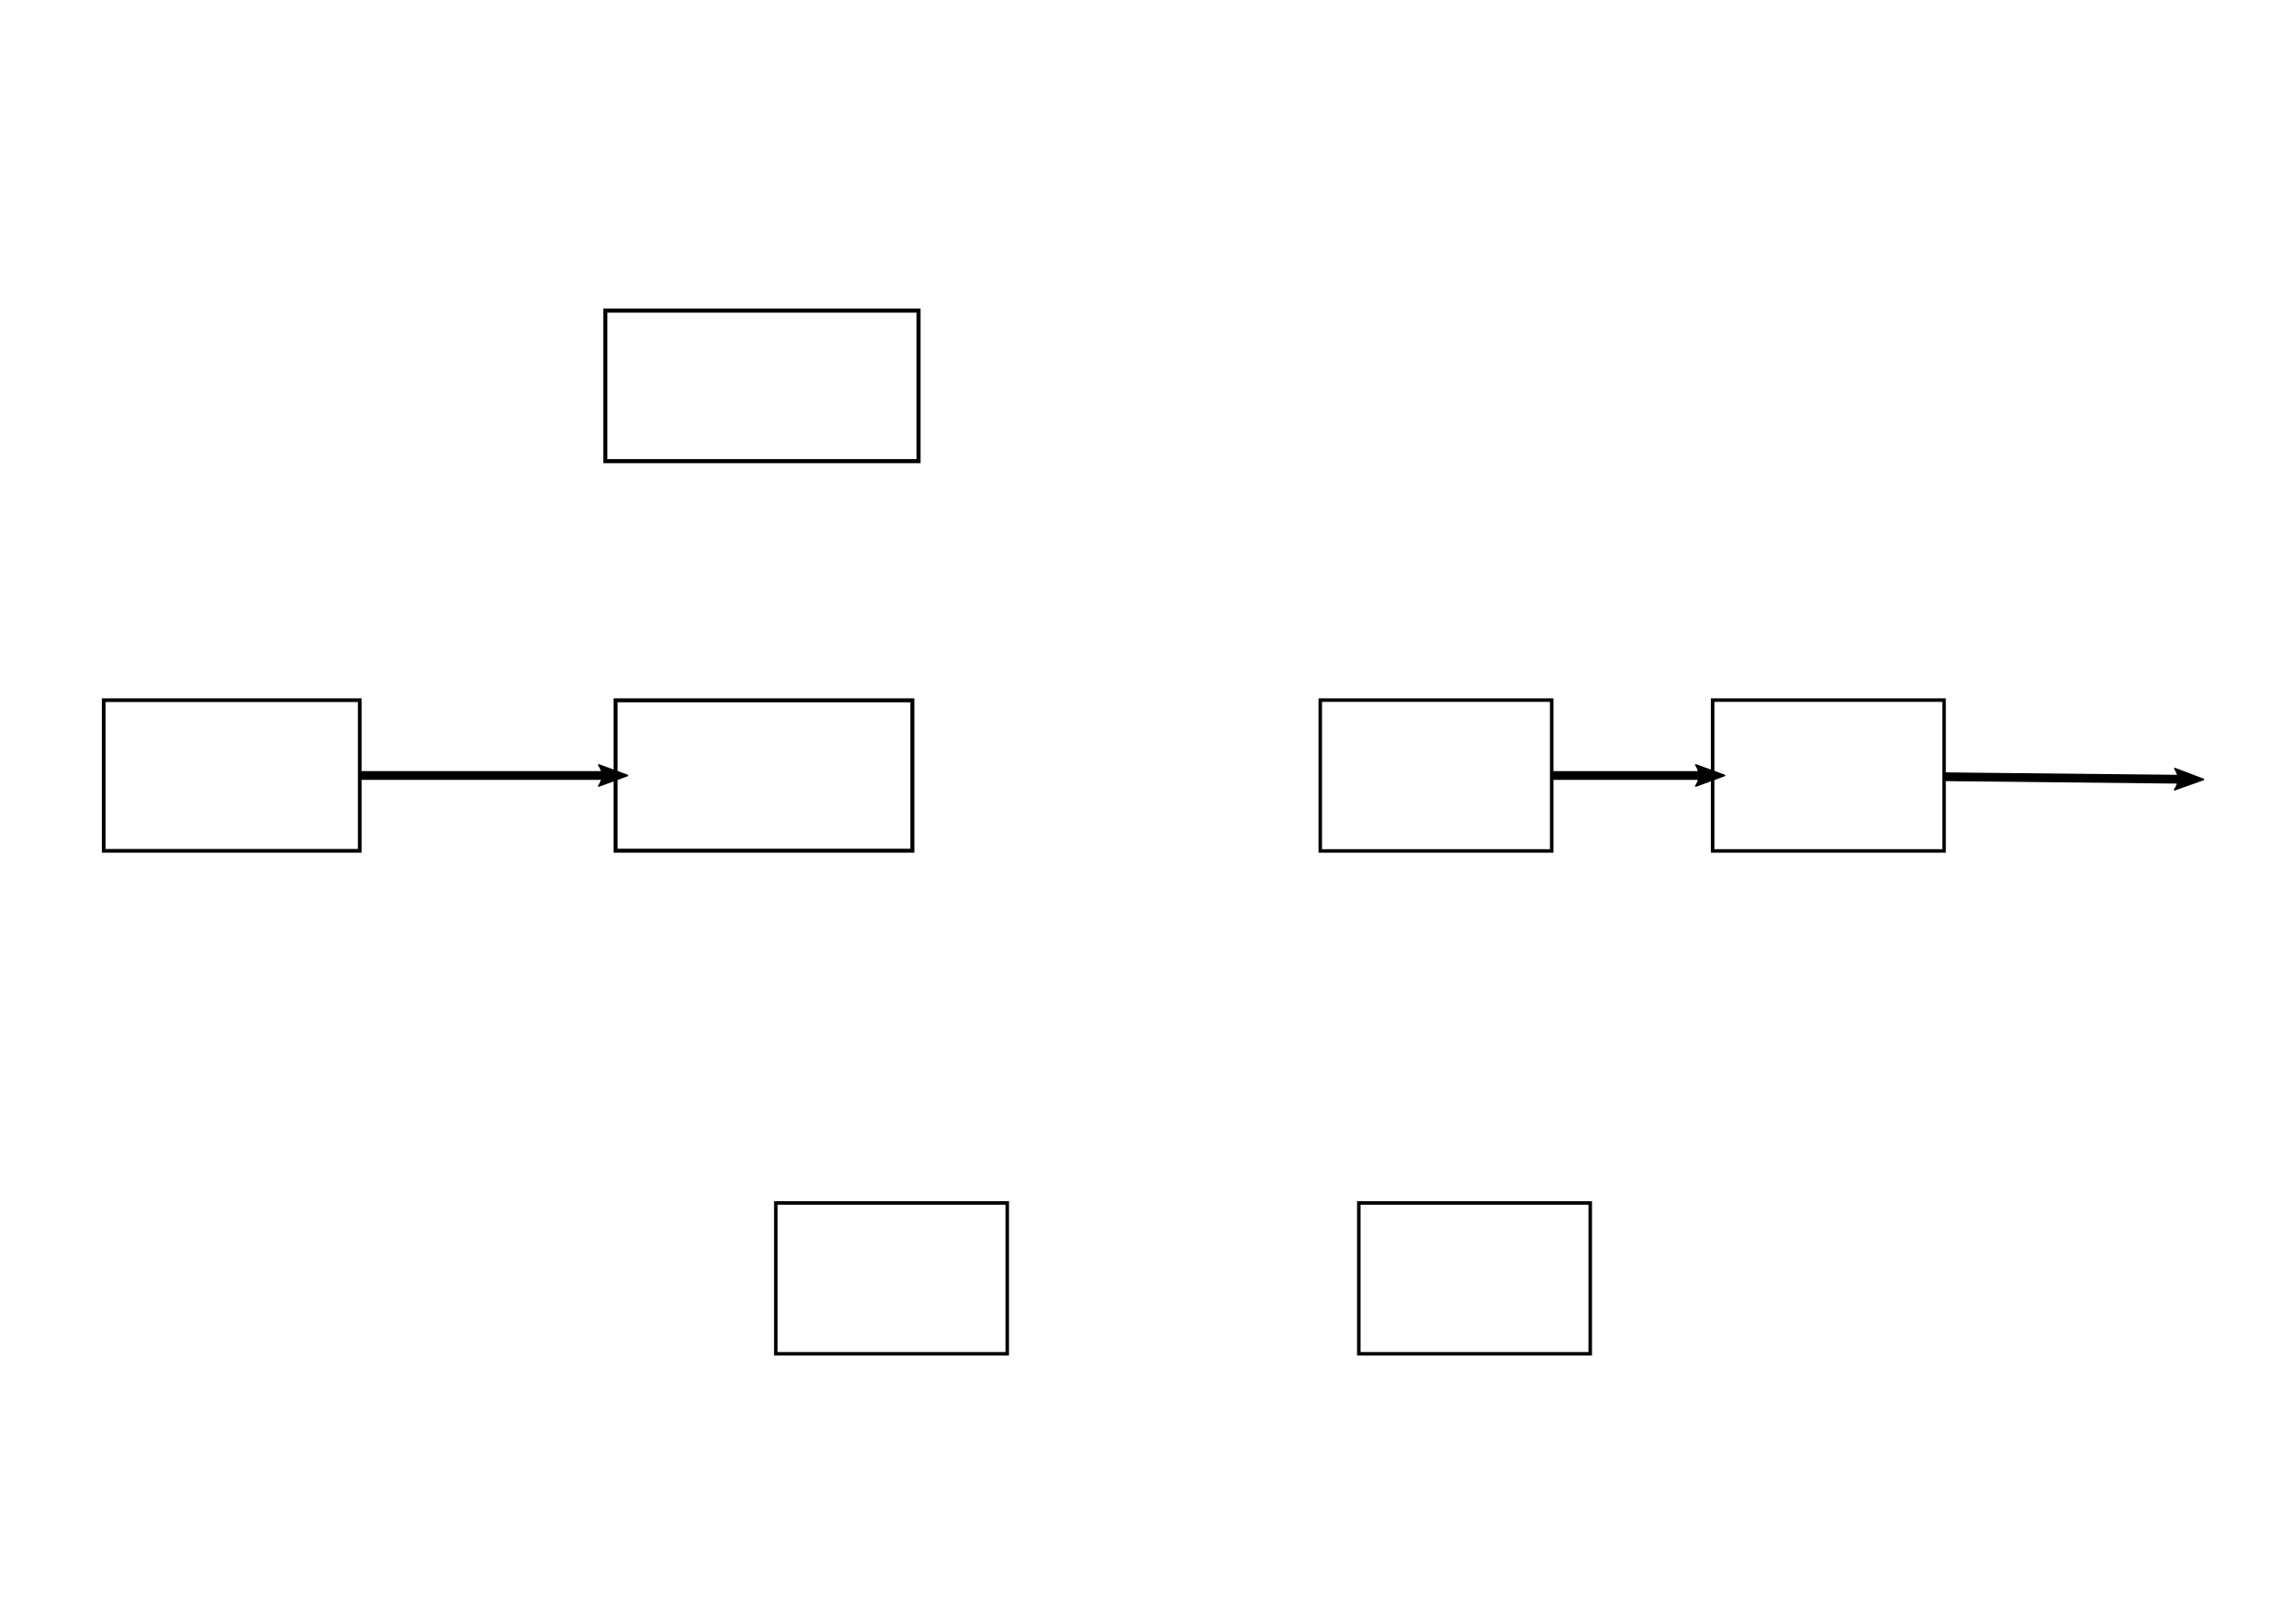
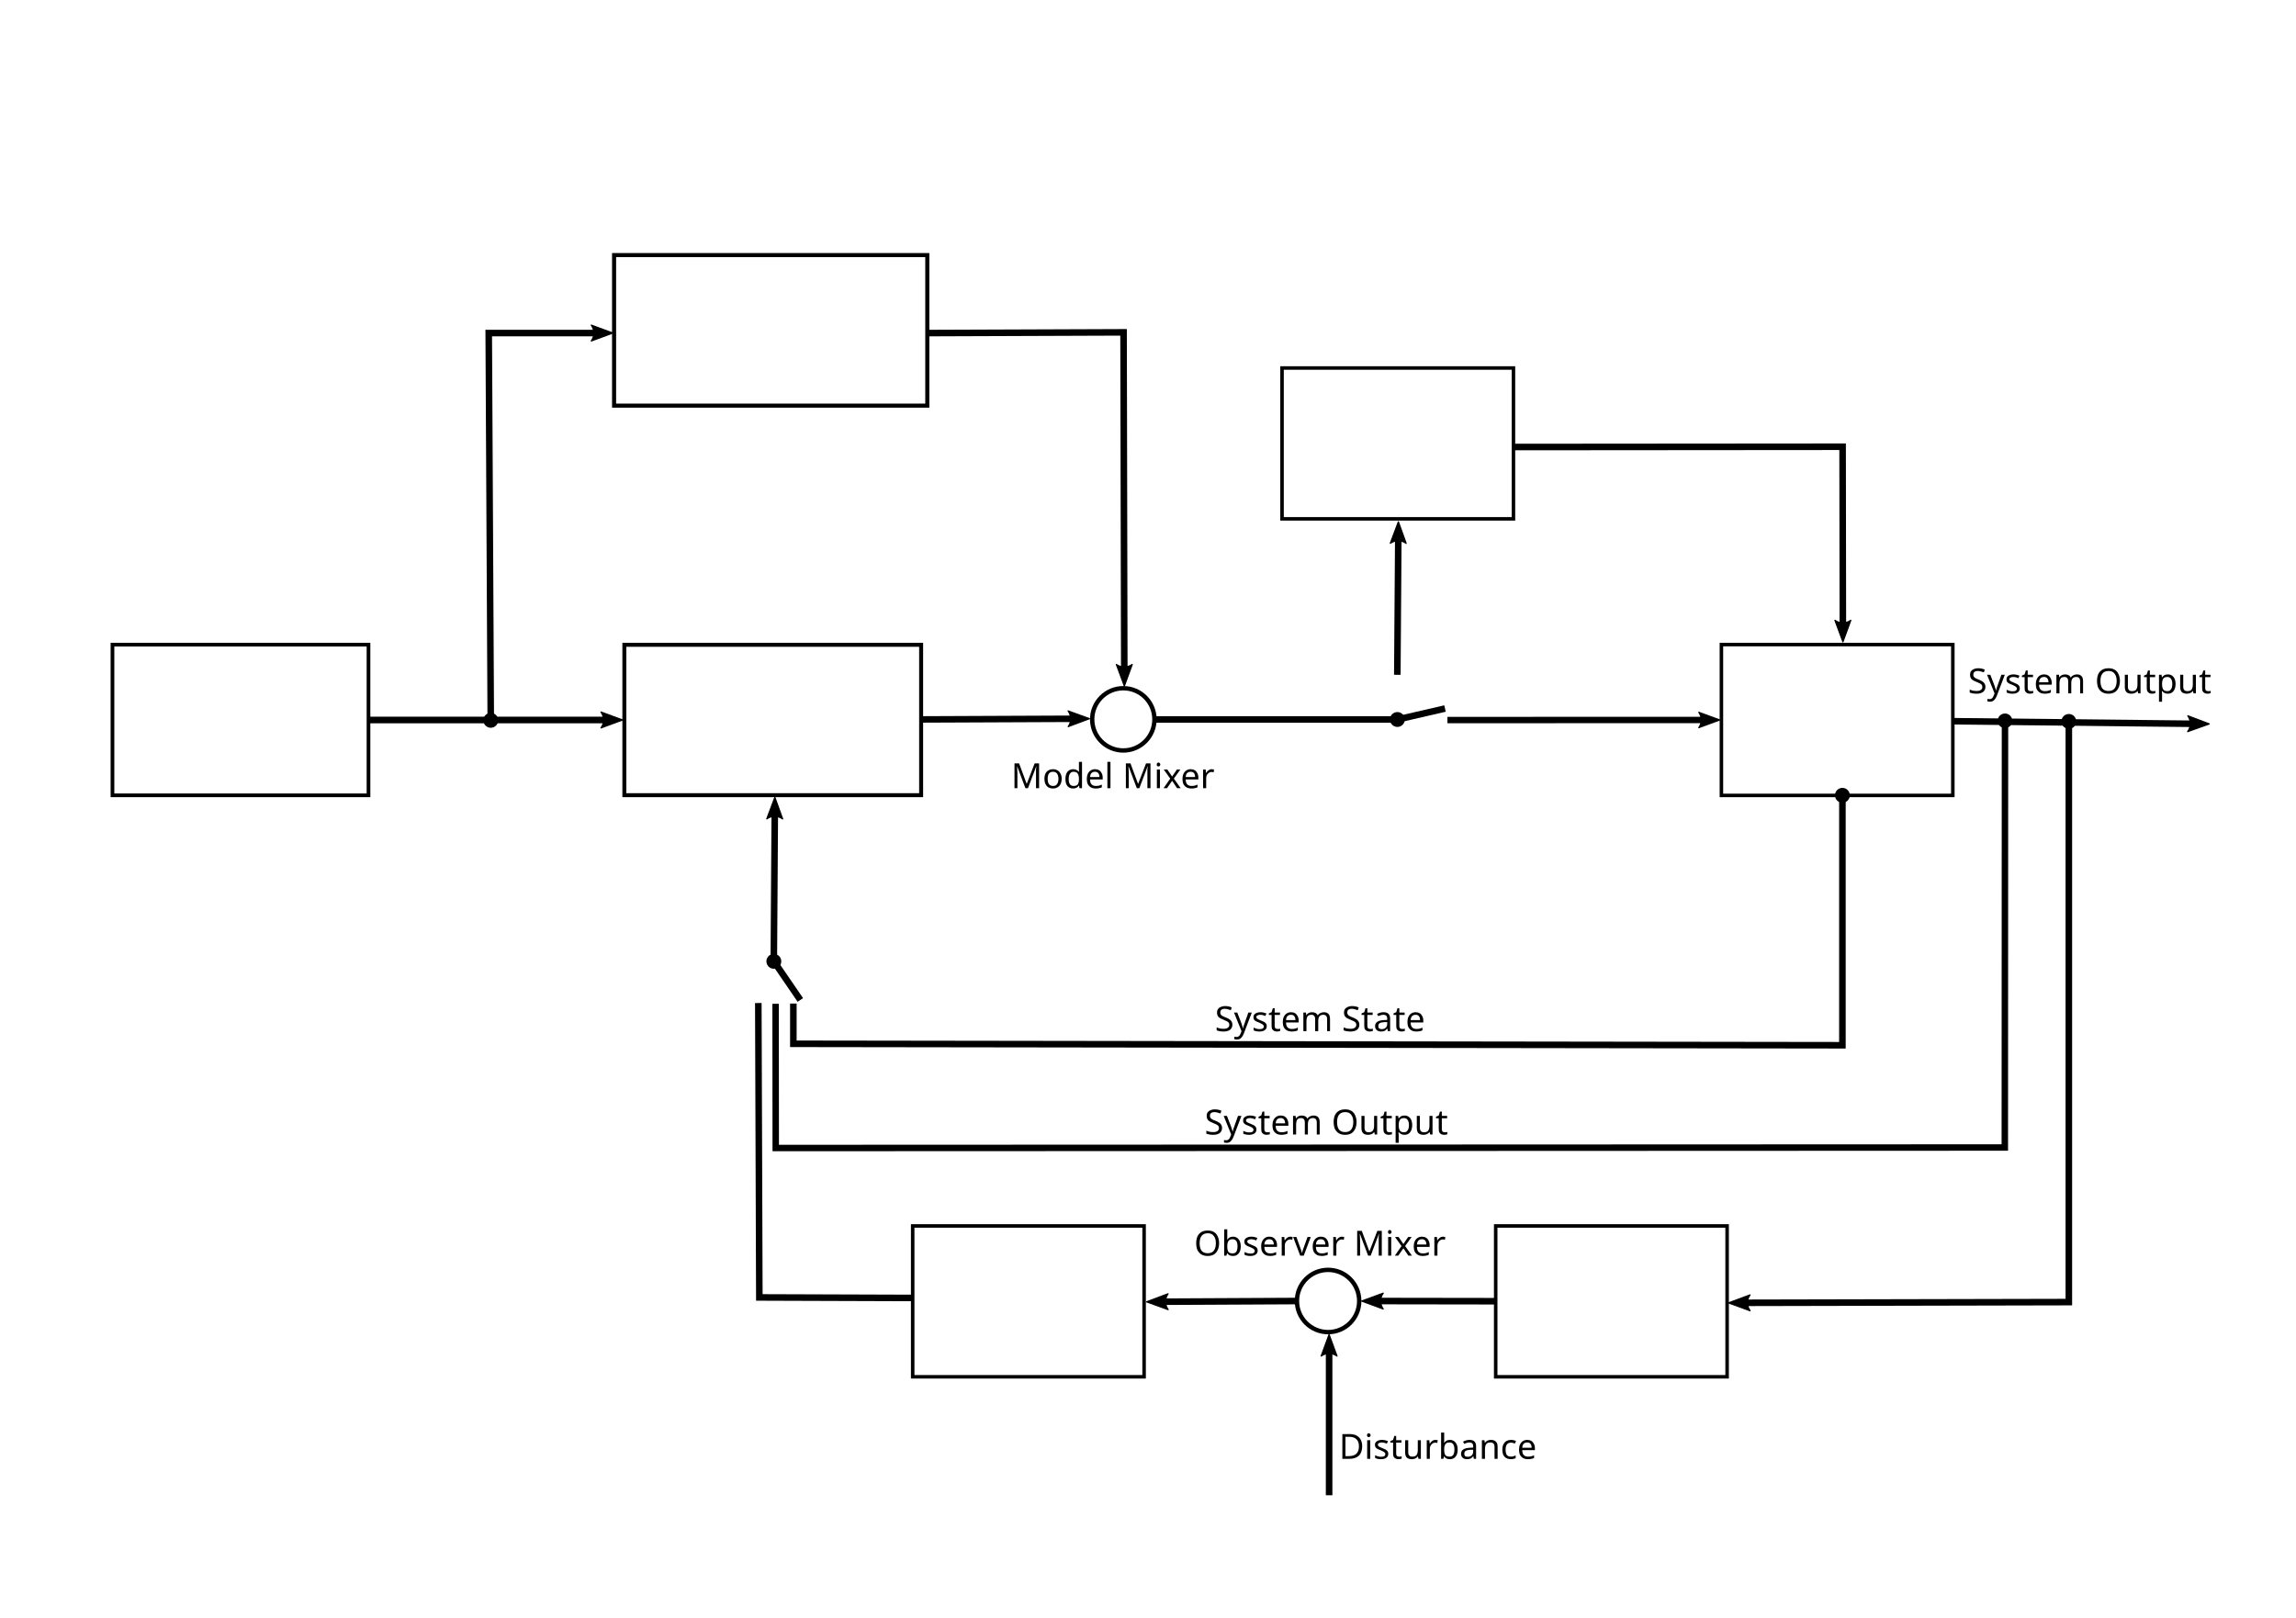
<svg xmlns="http://www.w3.org/2000/svg" width="210mm" height="148mm" viewBox="0 0 210 148" version="1.1" id="svg3707">
  <defs id="defs3701">
+     <marker style="overflow:visible;" id="marker2389" refX="0.0" refY="0.0" orient="auto">
+       <path transform="scale(0.3) rotate(180) translate(-2.3,0)" d="M 8.719,4.034 L -2.207,0.016 L 8.719,-4.002 C 6.973,-1.63 6.983,1.616 8.719,4.034 z " style="fill-rule:evenodd;stroke-width:0.625;stroke-linejoin:round;stroke:#000000;stroke-opacity:1;fill:#000000;fill-opacity:1" id="path2387" />
+     </marker>
+     <marker orient="auto" refY="0.0" refX="0.0" id="marker2227" style="overflow:visible;">
+       <path id="path2225" style="fill-rule:evenodd;stroke-width:0.625;stroke-linejoin:round;stroke:#000000;stroke-opacity:1;fill:#000000;fill-opacity:1" d="M 8.719,4.034 L -2.207,0.016 L 8.719,-4.002 C 6.973,-1.63 6.983,1.616 8.719,4.034 z " transform="scale(0.3) rotate(180) translate(-2.3,0)" />
+     </marker>
+     <marker orient="auto" refY="0.0" refX="0.0" id="marker1099" style="overflow:visible">
+       <path id="path1097" d="M -2.5,-1.0 C -2.5,1.76 -4.74,4.0 -7.5,4.0 C -10.26,4.0 -12.5,1.76 -12.5,-1.0 C -12.5,-3.76 -10.26,-6.0 -7.5,-6.0 C -4.74,-6.0 -2.5,-3.76 -2.5,-1.0 z " style="fill-rule:evenodd;stroke:#000000;stroke-width:1pt;stroke-opacity:1;fill:#000000;fill-opacity:1" transform="scale(0.2) translate(7.4, 1)" />
+     </marker>
+     <marker style="overflow:visible;" id="marker5445" refX="0.0" refY="0.0" orient="auto">
+       <path transform="scale(0.3) rotate(180) translate(-2.3,0)" d="M 8.719,4.034 L -2.207,0.016 L 8.719,-4.002 C 6.973,-1.63 6.983,1.616 8.719,4.034 z " style="fill-rule:evenodd;stroke-width:0.625;stroke-linejoin:round;stroke:#000000;stroke-opacity:1;fill:#000000;fill-opacity:1" id="path5443" />
+     </marker>
+     <marker style="overflow:visible" id="marker5297" refX="0.0" refY="0.0" orient="auto">
+       <path transform="scale(0.2) translate(7.4, 1)" style="fill-rule:evenodd;stroke:#000000;stroke-width:1pt;stroke-opacity:1;fill:#000000;fill-opacity:1" d="M -2.5,-1.0 C -2.5,1.76 -4.74,4.0 -7.5,4.0 C -10.26,4.0 -12.5,1.76 -12.5,-1.0 C -12.5,-3.76 -10.26,-6.0 -7.5,-6.0 C -4.74,-6.0 -2.5,-3.76 -2.5,-1.0 z " id="path5295" />
+     </marker>
+     <marker style="overflow:visible" id="marker5015" refX="0.0" refY="0.0" orient="auto">
+       <path transform="scale(0.2) translate(7.4, 1)" style="fill-rule:evenodd;stroke:#000000;stroke-width:1pt;stroke-opacity:1;fill:#000000;fill-opacity:1" d="M -2.5,-1.0 C -2.5,1.76 -4.74,4.0 -7.5,4.0 C -10.26,4.0 -12.5,1.76 -12.5,-1.0 C -12.5,-3.76 -10.26,-6.0 -7.5,-6.0 C -4.74,-6.0 -2.5,-3.76 -2.5,-1.0 z " id="path5013" />
+     </marker>
+     <marker orient="auto" refY="0.0" refX="0.0" id="marker4823" style="overflow:visible">
+       <path id="path4821" d="M -2.5,-1.0 C -2.5,1.76 -4.74,4.0 -7.5,4.0 C -10.26,4.0 -12.5,1.76 -12.5,-1.0 C -12.5,-3.76 -10.26,-6.0 -7.5,-6.0 C -4.74,-6.0 -2.5,-3.76 -2.5,-1.0 z " style="fill-rule:evenodd;stroke:#000000;stroke-width:1pt;stroke-opacity:1;fill:#000000;fill-opacity:1" transform="scale(0.2) translate(7.4, 1)" />
+     </marker>
+     <marker style="overflow:visible;" id="marker4553" refX="0.0" refY="0.0" orient="auto">
+       <path transform="scale(0.3) rotate(180) translate(-2.3,0)" d="M 8.719,4.034 L -2.207,0.016 L 8.719,-4.002 C 6.973,-1.63 6.983,1.616 8.719,4.034 z " style="fill-rule:evenodd;stroke-width:0.625;stroke-linejoin:round;stroke:#000000;stroke-opacity:1;fill:#000000;fill-opacity:1" id="path4551" />
+     </marker>
+     <marker style="overflow:visible;" id="marker4241" refX="0.0" refY="0.0" orient="auto">
+       <path transform="scale(0.3) rotate(180) translate(-2.3,0)" d="M 8.719,4.034 L -2.207,0.016 L 8.719,-4.002 C 6.973,-1.63 6.983,1.616 8.719,4.034 z " style="fill-rule:evenodd;stroke-width:0.625;stroke-linejoin:round;stroke:#000000;stroke-opacity:1;fill:#000000;fill-opacity:1" id="path4239" />
+     </marker>
+     <marker style="overflow:visible;" id="marker4009" refX="0.0" refY="0.0" orient="auto">
+       <path transform="scale(0.3) rotate(180) translate(-2.3,0)" d="M 8.719,4.034 L -2.207,0.016 L 8.719,-4.002 C 6.973,-1.63 6.983,1.616 8.719,4.034 z " style="fill-rule:evenodd;stroke-width:0.625;stroke-linejoin:round;stroke:#000000;stroke-opacity:1;fill:#000000;fill-opacity:1" id="path4007" />
+     </marker>
+     <marker style="overflow:visible" id="marker3250" refX="0.0" refY="0.0" orient="auto">
+       <path transform="scale(0.2) translate(7.4, 1)" style="fill-rule:evenodd;stroke:#000000;stroke-width:1pt;stroke-opacity:1;fill:#000000;fill-opacity:1" d="M -2.5,-1.0 C -2.5,1.76 -4.74,4.0 -7.5,4.0 C -10.26,4.0 -12.5,1.76 -12.5,-1.0 C -12.5,-3.76 -10.26,-6.0 -7.5,-6.0 C -4.74,-6.0 -2.5,-3.76 -2.5,-1.0 z " id="path3248" />
+     </marker>
+     <marker orient="auto" refY="0.0" refX="0.0" id="marker2814" style="overflow:visible;">
+       <path id="path2812" style="fill-rule:evenodd;stroke-width:0.625;stroke-linejoin:round;stroke:#000000;stroke-opacity:1;fill:#000000;fill-opacity:1" d="M 8.719,4.034 L -2.207,0.016 L 8.719,-4.002 C 6.973,-1.63 6.983,1.616 8.719,4.034 z " transform="scale(0.3) rotate(180) translate(-2.3,0)" />
+     </marker>
+     <marker orient="auto" refY="0.0" refX="0.0" id="marker2604" style="overflow:visible;">
+       <path id="path2602" style="fill-rule:evenodd;stroke-width:0.625;stroke-linejoin:round;stroke:#000000;stroke-opacity:1;fill:#000000;fill-opacity:1" d="M 8.719,4.034 L -2.207,0.016 L 8.719,-4.002 C 6.973,-1.63 6.983,1.616 8.719,4.034 z " transform="scale(0.3) rotate(180) translate(-2.3,0)" />
+     </marker>
+     <marker orient="auto" refY="0.0" refX="0.0" id="marker2314" style="overflow:visible;">
+       <path id="path2312" style="fill-rule:evenodd;stroke-width:0.625;stroke-linejoin:round;stroke:#000000;stroke-opacity:1;fill:#000000;fill-opacity:1" d="M 8.719,4.034 L -2.207,0.016 L 8.719,-4.002 C 6.973,-1.63 6.983,1.616 8.719,4.034 z " transform="scale(0.3) rotate(180) translate(-2.3,0)" />
+     </marker>
+     <marker orient="auto" refY="0.0" refX="0.0" id="marker2232" style="overflow:visible;">
+       <path id="path2230" style="fill-rule:evenodd;stroke-width:0.625;stroke-linejoin:round;stroke:#000000;stroke-opacity:1;fill:#000000;fill-opacity:1" d="M 8.719,4.034 L -2.207,0.016 L 8.719,-4.002 C 6.973,-1.63 6.983,1.616 8.719,4.034 z " transform="scale(0.3) rotate(180) translate(-2.3,0)" />
+     </marker>
+     <marker orient="auto" refY="0.0" refX="0.0" id="DotS" style="overflow:visible">
+       <path id="path985" d="M -2.5,-1.0 C -2.5,1.76 -4.74,4.0 -7.5,4.0 C -10.26,4.0 -12.5,1.76 -12.5,-1.0 C -12.5,-3.76 -10.26,-6.0 -7.5,-6.0 C -4.74,-6.0 -2.5,-3.76 -2.5,-1.0 z " style="fill-rule:evenodd;stroke:#000000;stroke-width:1pt;stroke-opacity:1;fill:#000000;fill-opacity:1" transform="scale(0.2) translate(7.4, 1)" />
+     </marker>
+     <marker orient="auto" refY="0.0" refX="0.0" id="DotM" style="overflow:visible">
+       <path id="path982" d="M -2.5,-1.0 C -2.5,1.76 -4.74,4.0 -7.5,4.0 C -10.26,4.0 -12.5,1.76 -12.5,-1.0 C -12.5,-3.76 -10.26,-6.0 -7.5,-6.0 C -4.74,-6.0 -2.5,-3.76 -2.5,-1.0 z " style="fill-rule:evenodd;stroke:#000000;stroke-width:1pt;stroke-opacity:1;fill:#000000;fill-opacity:1" transform="scale(0.4) translate(7.4, 1)" />
+     </marker>
+     <marker style="overflow:visible;" id="marker1504" refX="0.0" refY="0.0" orient="auto">
+       <path transform="scale(0.3) rotate(180) translate(-2.3,0)" d="M 8.719,4.034 L -2.207,0.016 L 8.719,-4.002 C 6.973,-1.63 6.983,1.616 8.719,4.034 z " style="fill-rule:evenodd;stroke-width:0.625;stroke-linejoin:round;stroke:#000000;stroke-opacity:1;fill:#000000;fill-opacity:1" id="path1502" />
+     </marker>
    <marker orient="auto" refY="0.0" refX="0.0" id="marker5710" style="overflow:visible;">
      <path id="path5708" style="fill-rule:evenodd;stroke-width:0.625;stroke-linejoin:round;stroke:#000000;stroke-opacity:1;fill:#000000;fill-opacity:1" d="M 8.719,4.034 L -2.207,0.016 L 8.719,-4.002 C 6.973,-1.63 6.983,1.616 8.719,4.034 z " transform="scale(0.3) rotate(180) translate(-2.3,0)" />
    </marker>
    <marker orient="auto" refY="0.0" refX="0.0" id="marker5644" style="overflow:visible;">
      <path id="path5642" style="fill-rule:evenodd;stroke-width:0.625;stroke-linejoin:round;stroke:#000000;stroke-opacity:1;fill:#000000;fill-opacity:1" d="M 8.719,4.034 L -2.207,0.016 L 8.719,-4.002 C 6.973,-1.63 6.983,1.616 8.719,4.034 z " transform="scale(0.3) rotate(180) translate(-2.3,0)" />
    </marker>
    <marker orient="auto" refY="0.0" refX="0.0" id="Arrow2Send" style="overflow:visible;">
      <path id="path4867" style="fill-rule:evenodd;stroke-width:0.625;stroke-linejoin:round;stroke:#000000;stroke-opacity:1;fill:#000000;fill-opacity:1" d="M 8.719,4.034 L -2.207,0.016 L 8.719,-4.002 C 6.973,-1.63 6.983,1.616 8.719,4.034 z " transform="scale(0.3) rotate(180) translate(-2.3,0)" />
    </marker>
    <marker orient="auto" refY="0.0" refX="0.0" id="Arrow1Send" style="overflow:visible;">
      <path id="path4849" d="M 0.0,0.0 L 5.0,-5.0 L -12.5,0.0 L 5.0,5.0 L 0.0,0.0 z " style="fill-rule:evenodd;stroke:#000000;stroke-width:1pt;stroke-opacity:1;fill:#000000;fill-opacity:1" transform="scale(0.2) rotate(180) translate(6,0)" />
    </marker>
    <marker orient="auto" refY="0.0" refX="0.0" id="Arrow2Mend" style="overflow:visible;">
      <path id="path4861" style="fill-rule:evenodd;stroke-width:0.625;stroke-linejoin:round;stroke:#000000;stroke-opacity:1;fill:#000000;fill-opacity:1" d="M 8.719,4.034 L -2.207,0.016 L 8.719,-4.002 C 6.973,-1.63 6.983,1.616 8.719,4.034 z " transform="scale(0.6) rotate(180) translate(0,0)" />
    </marker>
    <marker orient="auto" refY="0.0" refX="0.0" id="Arrow2Lend" style="overflow:visible;">
      <path id="path4855" style="fill-rule:evenodd;stroke-width:0.625;stroke-linejoin:round;stroke:#000000;stroke-opacity:1;fill:#000000;fill-opacity:1" d="M 8.719,4.034 L -2.207,0.016 L 8.719,-4.002 C 6.973,-1.63 6.983,1.616 8.719,4.034 z " transform="scale(1.1) rotate(180) translate(1,0)" />
    </marker>
  </defs>
  <g id="layer1" transform="translate(0,-149)">
    <flowRoot transform="matrix(0.2645833,0,0,0.2645833,0,149)" style="font-style:normal;font-weight:normal;font-size:40px;line-height:1.25;font-family:sans-serif;letter-spacing:0px;word-spacing:0px;fill:#000000;fill-opacity:1;stroke:none" id="flowRoot4543" xml:space="preserve">
      <flowRegion id="flowRegion4545">
        <rect y="99.37" x="231.429" height="47.857" width="8.571" id="rect4547" />
      </flowRegion>
      <flowPara id="flowPara4549">Fee</flowPara>
    </flowRoot>
    <flowRoot transform="matrix(0.2645833,0,0,0.2645833,0,149)" style="font-style:normal;font-weight:normal;font-size:16px;line-height:1.25;font-family:sans-serif;letter-spacing:0px;word-spacing:0px;fill:#000000;fill-opacity:1;stroke:#000000;stroke-opacity:1" id="flowRoot4591" xml:space="preserve">
      <flowRegion style="stroke:#000000;stroke-opacity:1" id="flowRegion4593">
        <rect style="stroke:#000000;stroke-opacity:1" y="84.37" x="38.571" height="65.714" width="110.714" id="rect4595" />
      </flowRegion>
      <flowPara id="flowPara4597" />
    </flowRoot>
-     <g id="g4741" transform="translate(-5.480655,-1.133929)">
+     <g id="g4741" transform="translate(-4.678846,-6.21205)">
      <rect style="fill:none;stroke:#000000;stroke-width:0.337;stroke-miterlimit:4;stroke-dasharray:none;stroke-opacity:1" y="214.183" x="14.966" height="13.782" width="23.417" id="rect3709" />
      <flowRoot xml:space="preserve" id="flowRoot4617" style="font-style:normal;font-weight:normal;font-size:16px;line-height:1.25;font-family:sans-serif;text-align:center;letter-spacing:0px;word-spacing:0px;text-anchor:middle;fill:#000000;fill-opacity:1;stroke:none" transform="matrix(0.2645833,0,0,0.2645833,5.480655,154.4585)">
        <flowRegion id="flowRegion4619" style="text-align:center;text-anchor:middle">
          <rect id="rect4621" width="88.505" height="52.09" x="35.851" y="242.076" style="text-align:center;text-anchor:middle" />
        </flowRegion>
        <flowPara id="flowPara4625">Trajectory</flowPara>
      </flowRoot>
    </g>
-     <g id="g4748" transform="translate(-5.480655,-1.133929)">
+     <g id="g4748" transform="translate(-4.678846,-6.21205)">
      <rect id="rect4520" width="27.144" height="13.756" x="61.785" y="214.196" style="fill:none;stroke:#000000;stroke-width:0.363;stroke-miterlimit:4;stroke-dasharray:none;stroke-opacity:1" />
      <flowRoot xml:space="preserve" id="flowRoot4636" style="font-style:normal;font-weight:normal;font-size:16px;line-height:1.25;font-family:sans-serif;text-align:center;letter-spacing:0px;word-spacing:0px;text-anchor:middle;fill:#000000;fill-opacity:1;stroke:none" transform="matrix(0.2645833,0,0,0.2645833,5.480655,154.9761)">
        <flowRegion id="flowRegion4638" style="text-align:center;text-anchor:middle">
          <rect id="rect4640" width="102.59" height="52.065" x="212.803" y="242.088" style="text-align:center;text-anchor:middle" />
        </flowRegion>
        <flowPara id="flowPara4642">Controller</flowPara>
      </flowRoot>
    </g>
-     <g id="g4824">
+     <g id="g4824" transform="translate(0.8018086,-5.078121)">
      <rect id="rect4524" width="28.647" height="13.77" x="55.365" y="177.413" style="fill:none;stroke:#000000;stroke-width:0.373;stroke-miterlimit:4;stroke-dasharray:none;stroke-opacity:1" />
      <flowRoot xml:space="preserve" id="flowRoot4651" style="font-style:normal;font-weight:normal;font-size:16px;line-height:1.25;font-family:sans-serif;text-align:center;letter-spacing:0px;word-spacing:0px;text-anchor:middle;fill:#000000;fill-opacity:1;stroke:none" transform="matrix(0.2645833,0,0,0.2645833,0,153.7818)">
        <flowRegion id="flowRegion4653" style="text-align:center;text-anchor:middle">
          <rect id="rect4655" width="108.272" height="52.045" x="209.254" y="107.386" style="text-align:center;text-anchor:middle" />
        </flowRegion>
        <flowPara id="flowPara4657">Feedforward</flowPara>
      </flowRoot>
    </g>
-     <g id="g4755" transform="translate(-5.480655,-1.133929)">
+     <g id="g4755" transform="translate(-8.978373,-31.51193)">
      <rect style="fill:none;stroke:#000000;stroke-width:0.321;stroke-miterlimit:4;stroke-dasharray:none;stroke-opacity:1" y="214.175" x="126.238" height="13.799" width="21.166" id="rect4522" />
      <flowRoot xml:space="preserve" id="flowRoot4674" style="font-style:normal;font-weight:normal;font-size:16px;line-height:1.25;font-family:sans-serif;text-align:center;letter-spacing:0px;word-spacing:0px;text-anchor:middle;fill:#000000;fill-opacity:1;stroke:none" transform="matrix(0.2645833,0,0,0.2645833,5.480655,154.9874)">
        <flowRegion id="flowRegion4676" style="text-align:center;text-anchor:middle">
          <rect id="rect4678" width="79.996" height="52.152" x="456.405" y="242.045" style="text-align:center;text-anchor:middle" />
        </flowRegion>
        <flowPara id="flowPara4680">Limiter</flowPara>
      </flowRoot>
    </g>
-     <g id="g4762" transform="translate(-5.480655,-1.133929)">
+     <g id="g4762" transform="translate(-4.678846,-6.21205)">
      <rect id="rect4526" width="21.166" height="13.799" x="162.125" y="214.175" style="fill:none;stroke:#000000;stroke-width:0.321;stroke-miterlimit:4;stroke-dasharray:none;stroke-opacity:1" />
      <flowRoot xml:space="preserve" id="flowRoot4682" style="font-style:normal;font-weight:normal;font-size:16px;line-height:1.25;font-family:sans-serif;text-align:center;letter-spacing:0px;word-spacing:0px;text-anchor:middle;fill:#000000;fill-opacity:1;stroke:none" transform="matrix(0.2645833,0,0,0.2645833,5.480655,154.9874)">
        <flowRegion id="flowRegion4684" style="text-align:center;text-anchor:middle">
          <rect id="rect4686" width="79.996" height="52.152" x="592.041" y="242.045" style="text-align:center;text-anchor:middle" />
        </flowRegion>
        <flowPara id="flowPara4688">Model</flowPara>
      </flowRoot>
    </g>
-     <g id="g4718" transform="translate(-5.480655,-1.133929)">
+     <g id="g4718" transform="translate(7.038416,0.969498)">
      <rect id="rect4530" width="21.166" height="13.799" x="76.439" y="260.175" style="fill:none;stroke:#000000;stroke-width:0.321;stroke-miterlimit:4;stroke-dasharray:none;stroke-opacity:1" />
      <flowRoot xml:space="preserve" id="flowRoot4690" style="font-style:normal;font-weight:normal;font-size:16px;line-height:1.25;font-family:sans-serif;text-align:center;letter-spacing:0px;word-spacing:0px;text-anchor:middle;fill:#000000;fill-opacity:1;stroke:none" transform="matrix(0.2645833,0,0,0.2645833,5.480655,154.2877)">
        <flowRegion id="flowRegion4692" style="text-align:center;text-anchor:middle">
          <rect id="rect4694" width="79.997" height="52.152" x="268.189" y="415.903" style="text-align:center;text-anchor:middle" />
        </flowRegion>
        <flowPara id="flowPara4696">Observer</flowPara>
      </flowRoot>
    </g>
-     <g id="g4711" transform="translate(-5.480655,-1.133929)">
+     <g id="g4711" transform="translate(7.038416,0.969498)">
      <rect style="fill:none;stroke:#000000;stroke-width:0.321;stroke-miterlimit:4;stroke-dasharray:none;stroke-opacity:1" y="260.175" x="129.763" height="13.799" width="21.166" id="rect4528" />
      <flowRoot xml:space="preserve" id="flowRoot4698" style="font-style:normal;font-weight:normal;font-size:16px;line-height:1.25;font-family:sans-serif;text-align:center;letter-spacing:0px;word-spacing:0px;text-anchor:middle;fill:#000000;fill-opacity:1;stroke:none" transform="matrix(0.2645833,0,0,0.2645833,5.480655,154.2877)">
        <flowRegion id="flowRegion4700" style="text-align:center;text-anchor:middle">
          <rect id="rect4702" width="79.996" height="52.152" x="469.727" y="415.903" style="text-align:center;text-anchor:middle" />
        </flowRegion>
        <flowPara id="flowPara4704">Sensor</flowPara>
      </flowRoot>
    </g>
-     <path style="fill:none;fill-rule:evenodd;stroke:#000000;stroke-width:0.8;stroke-linecap:butt;stroke-linejoin:miter;stroke-miterlimit:0;stroke-dasharray:none;stroke-opacity:1;marker-end:url(#Arrow2Send)" d="m 32.903,219.94 23.401,9e-5" id="path5364" />
-     <path style="fill:none;fill-rule:evenodd;stroke:#000000;stroke-width:0.8;stroke-linecap:butt;stroke-linejoin:miter;stroke-miterlimit:4;stroke-dasharray:none;stroke-opacity:1;marker-end:url(#marker5644)" d="m 177.81,220.053 22.642,0.241" id="path5640" />
-     <path style="fill:none;fill-rule:evenodd;stroke:#000000;stroke-width:0.8;stroke-linecap:butt;stroke-linejoin:miter;stroke-opacity:1;stroke-miterlimit:4;stroke-dasharray:none;marker-end:url(#marker5710)" d="m 141.923,219.94 h 14.721" id="path5706" />
+     <path style="fill:none;fill-rule:evenodd;stroke:#000000;stroke-width:0.601;stroke-linecap:butt;stroke-linejoin:miter;stroke-miterlimit:0;stroke-dasharray:none;stroke-opacity:1;marker-end:url(#Arrow2Send)" d="m 33.732,214.862 22.396,9e-5" id="path5364" />
+     <path style="fill:none;fill-rule:evenodd;stroke:#000000;stroke-width:0.6;stroke-linecap:butt;stroke-linejoin:miter;stroke-miterlimit:4;stroke-dasharray:none;stroke-opacity:1;marker-end:url(#marker5644)" d="m 178.612,214.975 22.642,0.241" id="path5640" />
+     <path style="fill:none;fill-rule:evenodd;stroke:#000000;stroke-width:0.583;stroke-linecap:butt;stroke-linejoin:miter;stroke-miterlimit:4;stroke-dasharray:none;stroke-opacity:1;marker-end:url(#marker5710)" d="m 132.387,214.866 24.115,-0.004" id="path5706" />
+     <path style="fill:none;stroke:#000000;stroke-width:0.6;stroke-linecap:butt;stroke-linejoin:miter;stroke-miterlimit:4;stroke-dasharray:none;stroke-opacity:1;marker-start:url(#DotS);marker-end:url(#marker1504)" d="M 44.887,214.881 44.701,179.468 h 10.537" id="path1494" />
+     <circle style="fill:none;fill-opacity:1;stroke:#000000;stroke-width:0.4;stroke-linecap:round;stroke-linejoin:bevel;stroke-miterlimit:4;stroke-dasharray:none;stroke-opacity:1;paint-order:stroke markers fill" id="path2214" cx="102.742" cy="214.803" r="2.847" />
+     <path style="display:inline;fill:none;fill-rule:evenodd;stroke:#000000;stroke-width:0.594;stroke-linecap:butt;stroke-linejoin:miter;stroke-miterlimit:4;stroke-dasharray:none;stroke-opacity:1;marker-end:url(#marker2314)" d="m 84.271,214.81 14.572,-0.062" id="path2220" />
+     <path style="fill:none;stroke:#000000;stroke-width:0.6;stroke-linecap:butt;stroke-linejoin:miter;stroke-miterlimit:4;stroke-dasharray:none;stroke-opacity:1;marker-end:url(#marker2604)" d="m 84.791,179.468 17.974,-0.067 0.067,31.538" id="path2592" />
+     <path style="fill:none;stroke:#000000;stroke-width:0.6;stroke-linecap:butt;stroke-linejoin:miter;stroke-miterlimit:4;stroke-dasharray:none;stroke-opacity:1;marker-mid:url(#marker3250);marker-end:url(#marker2814)" d="m 73.202,240.472 -2.427,-3.545 0.094,-14.174" id="path2804" />
+     <path style="fill:none;stroke:#000000;stroke-width:0.6;stroke-linecap:butt;stroke-linejoin:miter;stroke-miterlimit:4;stroke-dasharray:none;stroke-opacity:1" d="m 83.39,267.731 -13.938,-0.047 -0.094,-26.931" id="path3972" />
+     <circle style="fill:none;fill-opacity:1;stroke:#000000;stroke-width:0.4;stroke-linecap:round;stroke-linejoin:bevel;stroke-miterlimit:4;stroke-dasharray:none;stroke-opacity:1;paint-order:stroke markers fill" id="path2214-8" cx="121.471" cy="268.009" r="2.847" />
+     <path style="fill:none;fill-rule:evenodd;stroke:#000000;stroke-width:0.6;stroke-linecap:butt;stroke-linejoin:miter;stroke-miterlimit:4;stroke-dasharray:none;stroke-opacity:1;marker-end:url(#marker4241)" d="m 136.801,268.03 -11.444,-0.017" id="path3997" />
+     <path style="fill:none;fill-rule:evenodd;stroke:#000000;stroke-width:0.6;stroke-linecap:butt;stroke-linejoin:miter;stroke-miterlimit:4;stroke-dasharray:none;stroke-opacity:1;marker-end:url(#marker4009)" d="m 118.624,268.013 -12.941,0.065" id="path3999" />
+     <path style="fill:none;stroke:#000000;stroke-width:0.6;stroke-linecap:butt;stroke-linejoin:miter;stroke-miterlimit:4;stroke-dasharray:none;stroke-opacity:1;marker-end:url(#marker4553)" d="M 121.565,285.78 V 271.889" id="path4543" />
+     <path style="fill:none;stroke:#000000;stroke-width:0.6;stroke-linecap:butt;stroke-linejoin:miter;stroke-miterlimit:4;stroke-dasharray:none;stroke-opacity:1;marker-start:url(#marker4823)" d="m 168.513,221.764 v 22.852 l -95.95,-0.134 v -3.679" id="path4813" />
+     <path style="fill:none;stroke:#000000;stroke-width:0.589;stroke-linecap:butt;stroke-linejoin:miter;stroke-miterlimit:4;stroke-dasharray:none;stroke-opacity:1;marker-start:url(#marker5015)" d="m 183.383,214.948 -0.016,39.021 -112.416,0.046 -0.012,-13.191" id="path4945" />
+     <path style="fill:none;stroke:#000000;stroke-width:0.6;stroke-linecap:butt;stroke-linejoin:miter;stroke-miterlimit:4;stroke-dasharray:none;stroke-opacity:1;marker-start:url(#marker5297);marker-end:url(#marker5445)" d="m 189.223,215.004 1e-5,53.106 -30.314,0.067" id="path5149" />
+     <text xml:space="preserve" style="font-style:normal;font-weight:normal;font-size:3.175px;line-height:1.25;font-family:sans-serif;letter-spacing:0px;word-spacing:0px;fill:#000000;fill-opacity:1;stroke:none;stroke-width:0.265" x="92.475" y="221.095" id="text5857">
+       <tspan x="92.475" y="221.095" style="font-size:3.175px;stroke-width:0.265" id="tspan5859">Model Mixer</tspan>
+     </text>
+     <text xml:space="preserve" style="font-style:normal;font-weight:normal;font-size:3.175px;line-height:1.25;font-family:sans-serif;letter-spacing:0px;word-spacing:0px;fill:#000000;fill-opacity:1;stroke:none;stroke-width:0.265" x="109.222" y="263.859" id="text5865">
+       <tspan id="tspan5863" x="109.222" y="263.859" style="font-size:3.175px;stroke-width:0.265">Observer Mixer</tspan>
+     </text>
+     <text xml:space="preserve" style="font-style:normal;font-weight:normal;font-size:3.175px;line-height:1.25;font-family:sans-serif;letter-spacing:0px;word-spacing:0px;fill:#000000;fill-opacity:1;stroke:none;stroke-width:0.265;" x="122.464" y="282.448" id="text6151">
+       <tspan id="tspan6149" x="122.464" y="282.448" style="font-size:3.175px;stroke-width:0.265;">Disturbance</tspan>
+     </text>
+     <text xml:space="preserve" style="font-style:normal;font-weight:normal;font-size:3.175px;line-height:1.25;font-family:sans-serif;letter-spacing:0px;word-spacing:0px;fill:#000000;fill-opacity:1;stroke:none;stroke-width:0.265;" x="111.125" y="243.327" id="text6155">
+       <tspan id="tspan6153" x="111.125" y="243.327" style="font-size:3.175px;stroke-width:0.265;">System State</tspan>
+     </text>
+     <text xml:space="preserve" style="font-style:normal;font-weight:normal;font-size:3.175px;line-height:1.25;font-family:sans-serif;letter-spacing:0px;word-spacing:0px;fill:#000000;fill-opacity:1;stroke:none;stroke-width:0.265;" x="110.18" y="252.777" id="text6159">
+       <tspan id="tspan6157" x="110.18" y="252.777" style="font-size:3.175px;stroke-width:0.265;">System Output</tspan>
+     </text>
+     <text xml:space="preserve" style="font-style:normal;font-weight:normal;font-size:3.175px;line-height:1.25;font-family:sans-serif;letter-spacing:0px;word-spacing:0px;fill:#000000;fill-opacity:1;stroke:none;stroke-width:0.265" x="179.999" y="212.425" id="text6159-7">
+       <tspan id="tspan6157-0" x="179.999" y="212.425" style="font-size:3.175px;stroke-width:0.265">System Output</tspan>
+     </text>
+     <path style="fill:none;stroke:#000000;stroke-width:0.6;stroke-linecap:butt;stroke-linejoin:miter;stroke-opacity:1;marker-mid:url(#marker1099);stroke-miterlimit:4;stroke-dasharray:none" d="m 105.705,214.815 h 22.117 l 4.343,-1.002" id="path1089" />
+     <path style="fill:none;stroke:#000000;stroke-width:0.6;stroke-linecap:butt;stroke-linejoin:miter;stroke-opacity:1;stroke-miterlimit:4;stroke-dasharray:none;marker-end:url(#marker2227)" d="m 127.803,210.727 0.095,-13.182" id="path2217" />
+     <path style="fill:none;stroke:#000000;stroke-width:0.6;stroke-linecap:butt;stroke-linejoin:miter;stroke-miterlimit:4;stroke-dasharray:none;stroke-opacity:1;marker-end:url(#marker2389)" d="m 138.387,189.891 30.144,-0.024 0.024,17.033" id="path2379" />
  </g>
</svg>
